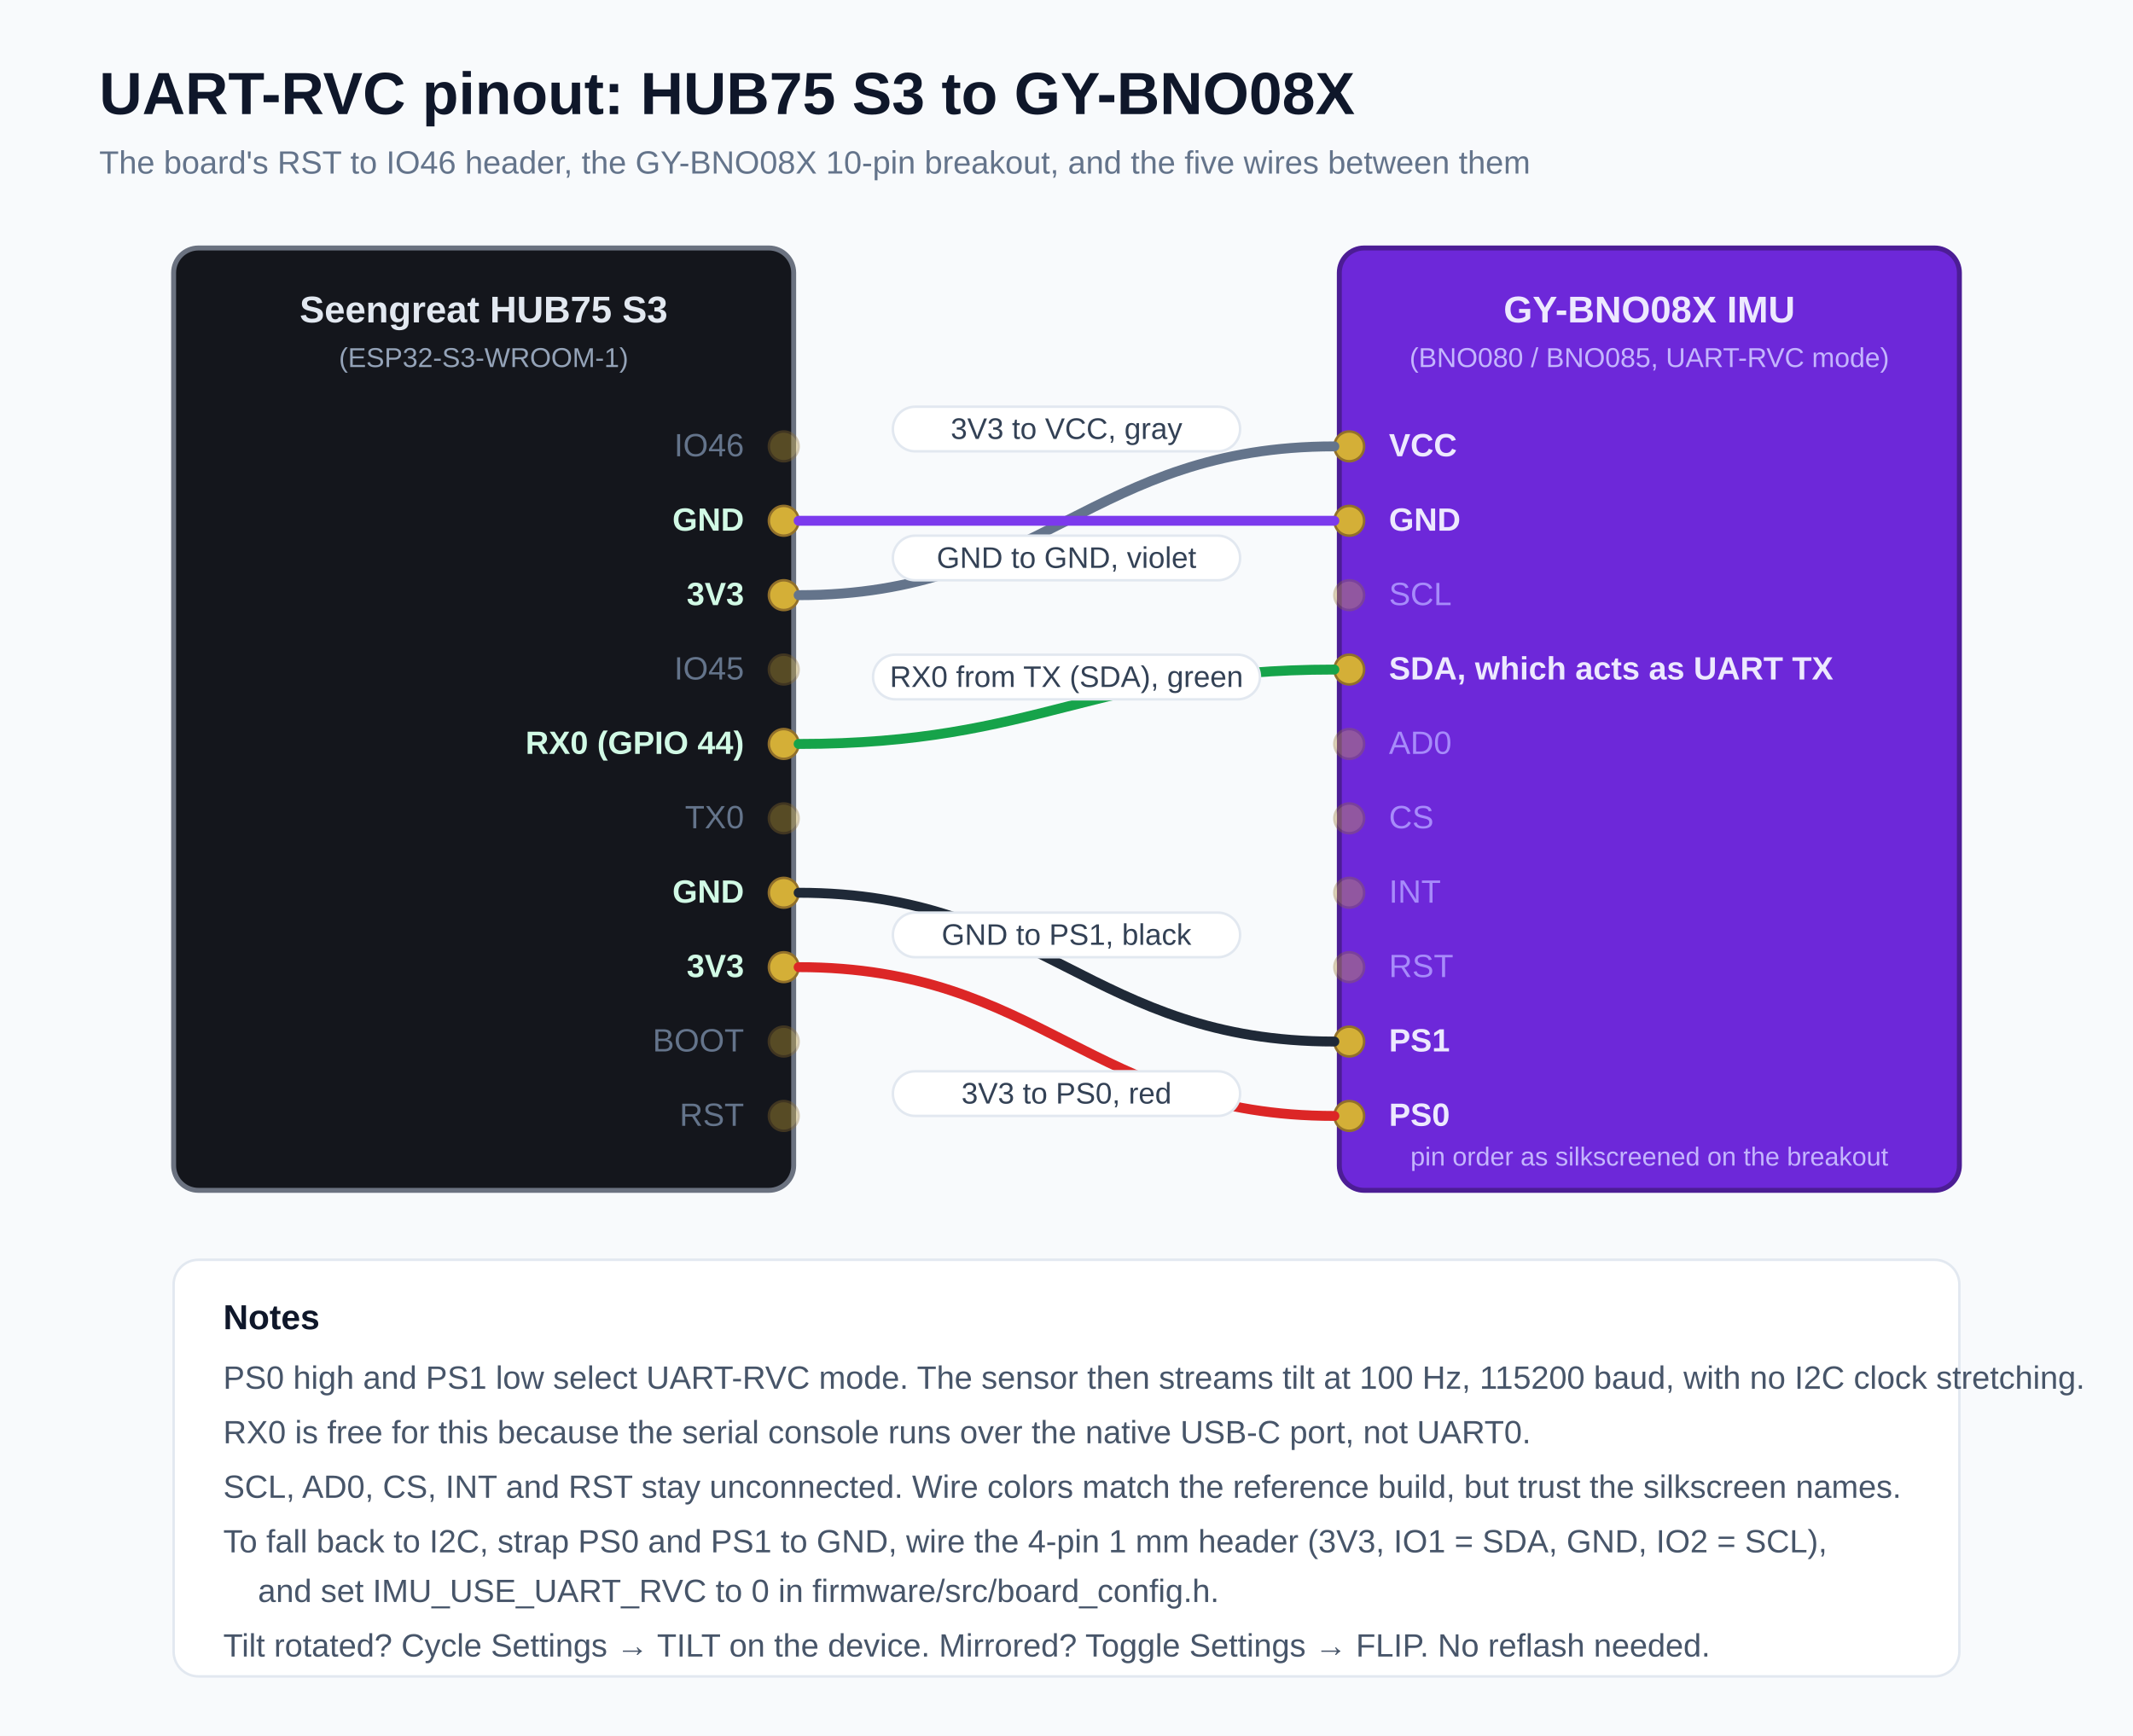
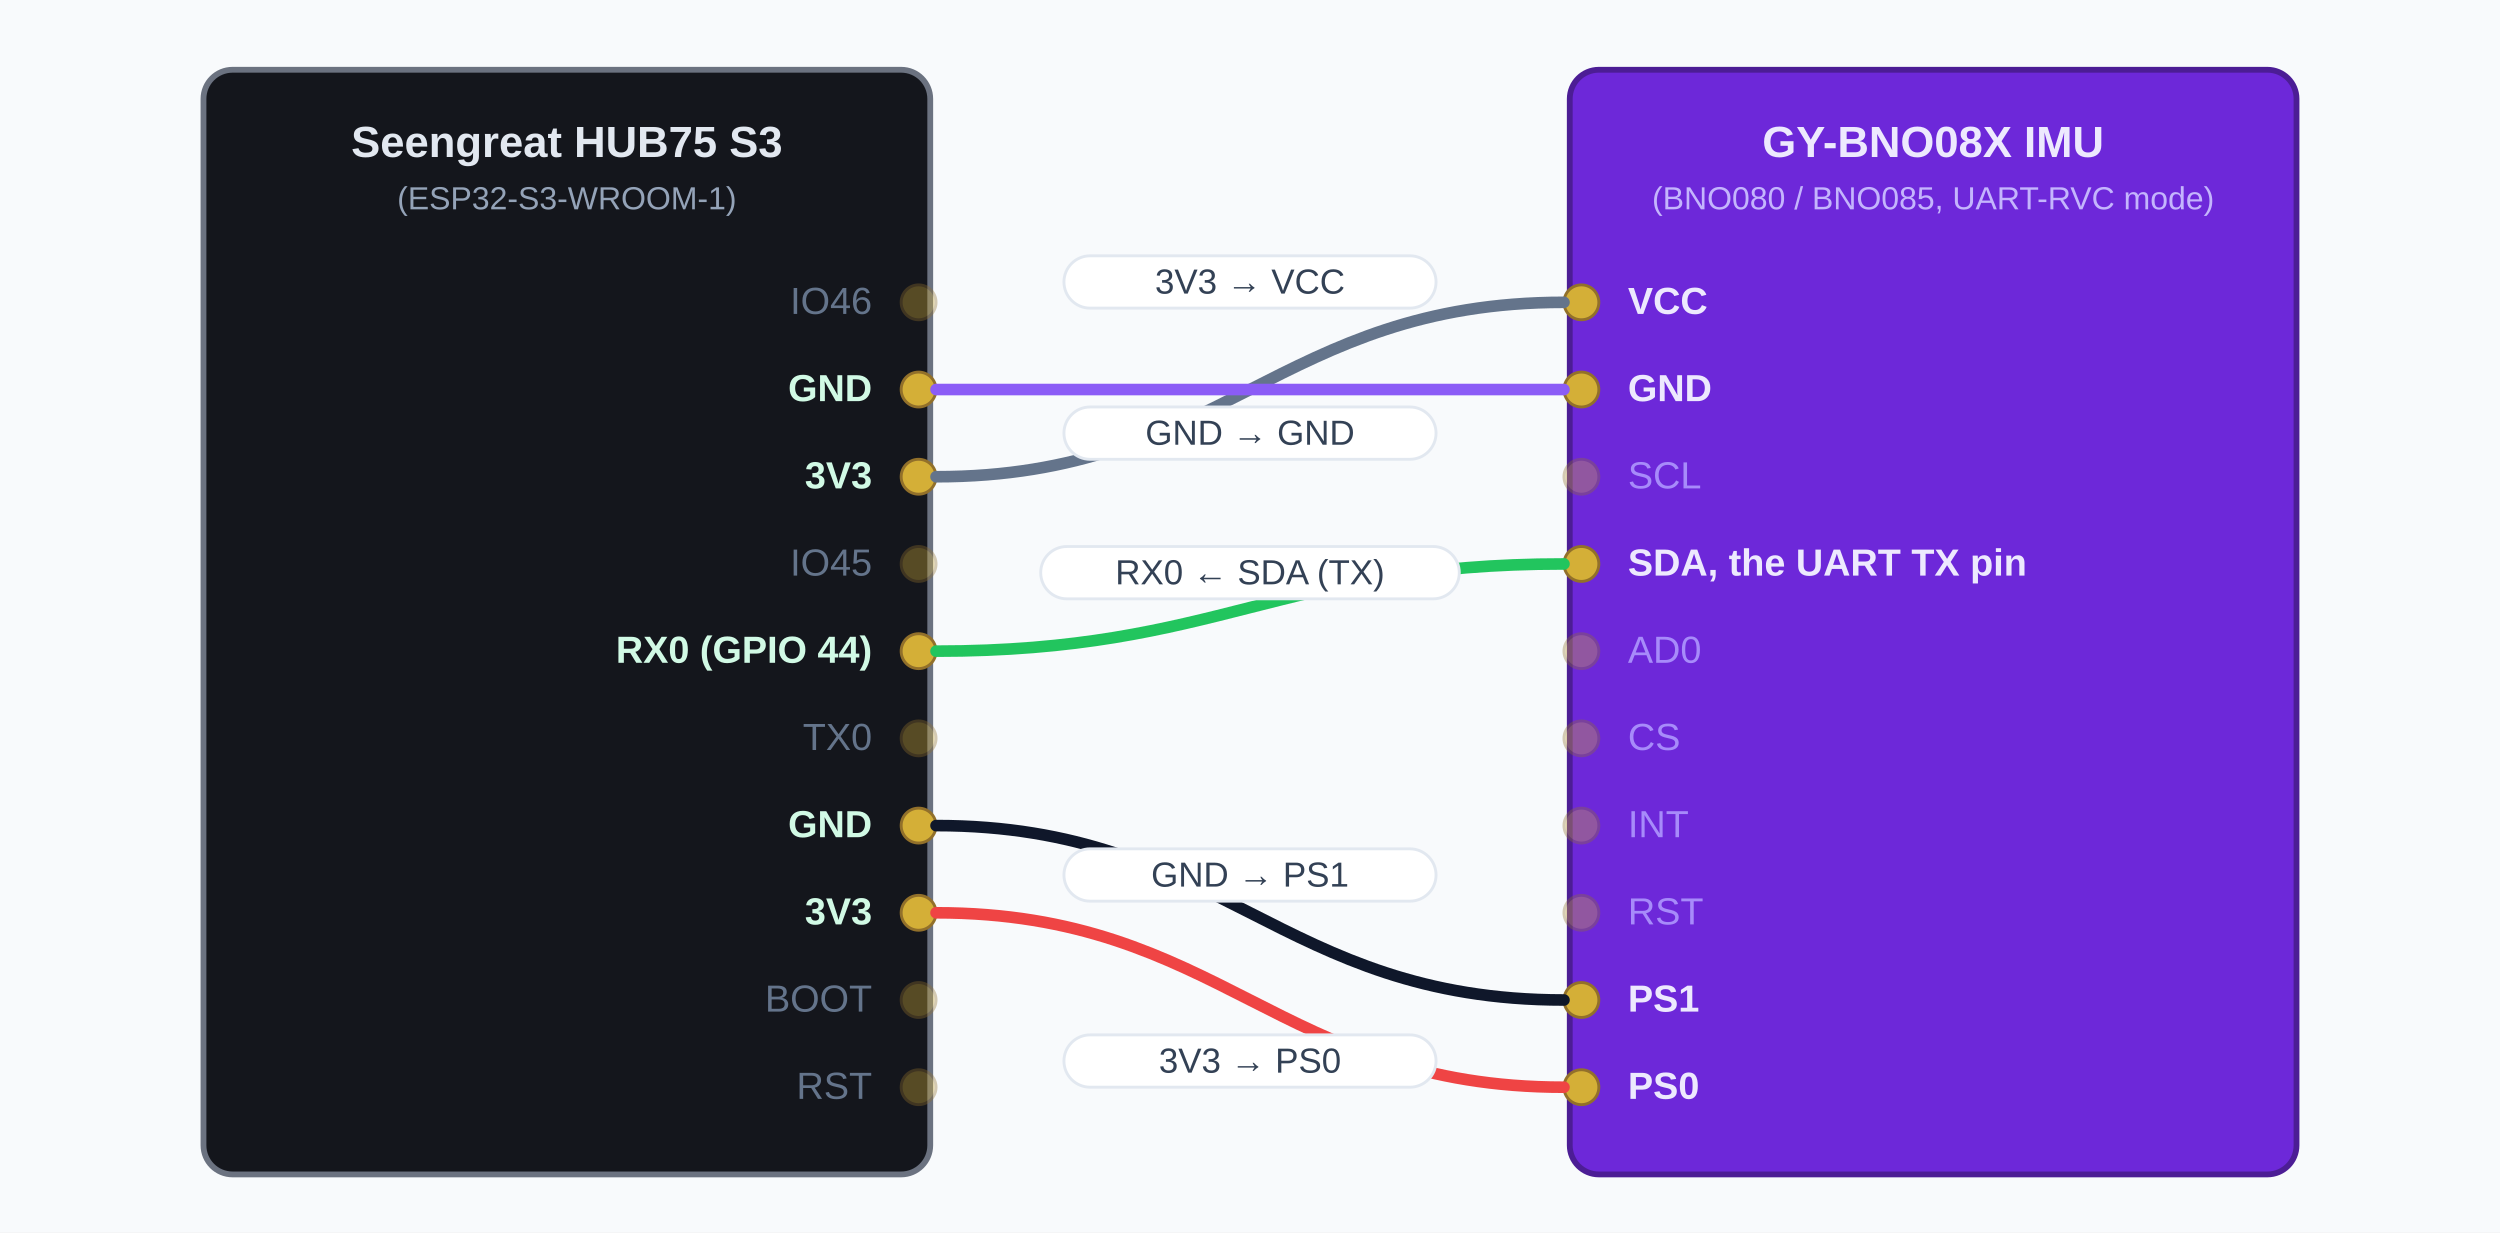
- <svg xmlns="http://www.w3.org/2000/svg" viewBox="0 0 860 700" font-family="Segoe UI, Arial, sans-serif">
-   <rect width="860" height="700" fill="#f8fafc" />
-   <text x="40" y="46" font-size="24" font-weight="700" fill="#0f172a">UART-RVC pinout: HUB75 S3 to GY-BNO08X</text>
-   <text x="40" y="70" font-size="13" fill="#64748b">The board's RST to IO46 header, the GY-BNO08X 10-pin breakout, and the five wires between them</text>
-   <rect x="70" y="100" width="250" height="380" rx="10" fill="#14161c" stroke="#6b7280" stroke-width="2" />
-   <text x="195" y="130" font-size="15" font-weight="700" fill="#e2e8f0" text-anchor="middle">Seengreat HUB75 S3</text>
-   <text x="195" y="148" font-size="11" fill="#94a3b8" text-anchor="middle">(ESP32-S3-WROOM-1)</text>
+ <svg xmlns="http://www.w3.org/2000/svg" viewBox="0 0 860 424" font-family="Segoe UI, Arial, sans-serif">
+   <style>
+     .bg    { fill: #f8fafc; }
+     .pill  { fill: #ffffff; stroke: #e2e8f0; }
+     .plab  { fill: #334155; }
+     .wVcc  { stroke: #64748b; }
+     .wPs1  { stroke: #0f172a; }
+     @media (prefers-color-scheme: dark) {
+       .bg   { fill: #0d1117; }
+       .pill { fill: #161b22; stroke: #30363d; }
+       .plab { fill: #c9d1d9; }
+       .wVcc { stroke: #e6edf3; }
+       .wPs1 { stroke: #6b7684; }
+     }
+   </style>
+   <rect class="bg" width="860" height="424" />
+   <rect x="70" y="24" width="250" height="380" rx="10" fill="#14161c" stroke="#6b7280" stroke-width="2" />
+   <text x="195" y="54" font-size="15" font-weight="700" fill="#e2e8f0" text-anchor="middle">Seengreat HUB75 S3</text>
+   <text x="195" y="72" font-size="11" fill="#94a3b8" text-anchor="middle">(ESP32-S3-WROOM-1)</text>
  <g stroke="#92702a">
-     <circle cx="316" cy="180" r="6" fill="#d4af37" opacity="0.35" />
-     <circle cx="316" cy="210" r="6" fill="#d4af37" />
-     <circle cx="316" cy="240" r="6" fill="#d4af37" />
-     <circle cx="316" cy="270" r="6" fill="#d4af37" opacity="0.35" />
-     <circle cx="316" cy="300" r="6" fill="#d4af37" />
-     <circle cx="316" cy="330" r="6" fill="#d4af37" opacity="0.35" />
-     <circle cx="316" cy="360" r="6" fill="#d4af37" />
-     <circle cx="316" cy="390" r="6" fill="#d4af37" />
-     <circle cx="316" cy="420" r="6" fill="#d4af37" opacity="0.35" />
-     <circle cx="316" cy="450" r="6" fill="#d4af37" opacity="0.35" />
+     <circle cx="316" cy="104" r="6" fill="#d4af37" opacity="0.35" />
+     <circle cx="316" cy="134" r="6" fill="#d4af37" />
+     <circle cx="316" cy="164" r="6" fill="#d4af37" />
+     <circle cx="316" cy="194" r="6" fill="#d4af37" opacity="0.35" />
+     <circle cx="316" cy="224" r="6" fill="#d4af37" />
+     <circle cx="316" cy="254" r="6" fill="#d4af37" opacity="0.35" />
+     <circle cx="316" cy="284" r="6" fill="#d4af37" />
+     <circle cx="316" cy="314" r="6" fill="#d4af37" />
+     <circle cx="316" cy="344" r="6" fill="#d4af37" opacity="0.35" />
+     <circle cx="316" cy="374" r="6" fill="#d4af37" opacity="0.35" />
  </g>
  <g font-size="13" text-anchor="end">
-     <text x="300" y="184" fill="#64748b">IO46</text>
-     <text x="300" y="214" fill="#d1fae5" font-weight="700">GND</text>
-     <text x="300" y="244" fill="#d1fae5" font-weight="700">3V3</text>
-     <text x="300" y="274" fill="#64748b">IO45</text>
-     <text x="300" y="304" fill="#d1fae5" font-weight="700">RX0 (GPIO 44)</text>
-     <text x="300" y="334" fill="#64748b">TX0</text>
-     <text x="300" y="364" fill="#d1fae5" font-weight="700">GND</text>
-     <text x="300" y="394" fill="#d1fae5" font-weight="700">3V3</text>
-     <text x="300" y="424" fill="#64748b">BOOT</text>
-     <text x="300" y="454" fill="#64748b">RST</text>
+     <text x="300" y="108" fill="#64748b">IO46</text>
+     <text x="300" y="138" fill="#d1fae5" font-weight="700">GND</text>
+     <text x="300" y="168" fill="#d1fae5" font-weight="700">3V3</text>
+     <text x="300" y="198" fill="#64748b">IO45</text>
+     <text x="300" y="228" fill="#d1fae5" font-weight="700">RX0 (GPIO 44)</text>
+     <text x="300" y="258" fill="#64748b">TX0</text>
+     <text x="300" y="288" fill="#d1fae5" font-weight="700">GND</text>
+     <text x="300" y="318" fill="#d1fae5" font-weight="700">3V3</text>
+     <text x="300" y="348" fill="#64748b">BOOT</text>
+     <text x="300" y="378" fill="#64748b">RST</text>
  </g>
-   <rect x="540" y="100" width="250" height="380" rx="10" fill="#6d28d9" stroke="#4c1d95" stroke-width="2" />
-   <text x="665" y="130" font-size="15" font-weight="700" fill="#ede9fe" text-anchor="middle">GY-BNO08X IMU</text>
-   <text x="665" y="148" font-size="11" fill="#c4b5fd" text-anchor="middle">(BNO080 / BNO085, UART-RVC mode)</text>
+   <rect x="540" y="24" width="250" height="380" rx="10" fill="#6d28d9" stroke="#4c1d95" stroke-width="2" />
+   <text x="665" y="54" font-size="15" font-weight="700" fill="#ede9fe" text-anchor="middle">GY-BNO08X IMU</text>
+   <text x="665" y="72" font-size="11" fill="#c4b5fd" text-anchor="middle">(BNO080 / BNO085, UART-RVC mode)</text>
  <g stroke="#92702a">
-     <circle cx="544" cy="180" r="6" fill="#d4af37" />
-     <circle cx="544" cy="210" r="6" fill="#d4af37" />
-     <circle cx="544" cy="240" r="6" fill="#d4af37" opacity="0.35" />
-     <circle cx="544" cy="270" r="6" fill="#d4af37" />
-     <circle cx="544" cy="300" r="6" fill="#d4af37" opacity="0.35" />
-     <circle cx="544" cy="330" r="6" fill="#d4af37" opacity="0.35" />
-     <circle cx="544" cy="360" r="6" fill="#d4af37" opacity="0.35" />
-     <circle cx="544" cy="390" r="6" fill="#d4af37" opacity="0.35" />
-     <circle cx="544" cy="420" r="6" fill="#d4af37" />
-     <circle cx="544" cy="450" r="6" fill="#d4af37" />
+     <circle cx="544" cy="104" r="6" fill="#d4af37" />
+     <circle cx="544" cy="134" r="6" fill="#d4af37" />
+     <circle cx="544" cy="164" r="6" fill="#d4af37" opacity="0.35" />
+     <circle cx="544" cy="194" r="6" fill="#d4af37" />
+     <circle cx="544" cy="224" r="6" fill="#d4af37" opacity="0.35" />
+     <circle cx="544" cy="254" r="6" fill="#d4af37" opacity="0.35" />
+     <circle cx="544" cy="284" r="6" fill="#d4af37" opacity="0.35" />
+     <circle cx="544" cy="314" r="6" fill="#d4af37" opacity="0.35" />
+     <circle cx="544" cy="344" r="6" fill="#d4af37" />
+     <circle cx="544" cy="374" r="6" fill="#d4af37" />
  </g>
  <g font-size="13" text-anchor="start">
-     <text x="560" y="184" fill="#ede9fe" font-weight="700">VCC</text>
-     <text x="560" y="214" fill="#ede9fe" font-weight="700">GND</text>
-     <text x="560" y="244" fill="#a78bfa">SCL</text>
-     <text x="560" y="274" fill="#ede9fe" font-weight="700">SDA, which acts as UART TX</text>
-     <text x="560" y="304" fill="#a78bfa">AD0</text>
-     <text x="560" y="334" fill="#a78bfa">CS</text>
-     <text x="560" y="364" fill="#a78bfa">INT</text>
-     <text x="560" y="394" fill="#a78bfa">RST</text>
-     <text x="560" y="424" fill="#ede9fe" font-weight="700">PS1</text>
-     <text x="560" y="454" fill="#ede9fe" font-weight="700">PS0</text>
+     <text x="560" y="108" fill="#ede9fe" font-weight="700">VCC</text>
+     <text x="560" y="138" fill="#ede9fe" font-weight="700">GND</text>
+     <text x="560" y="168" fill="#a78bfa">SCL</text>
+     <text x="560" y="198" fill="#ede9fe" font-weight="700">SDA, the UART TX pin</text>
+     <text x="560" y="228" fill="#a78bfa">AD0</text>
+     <text x="560" y="258" fill="#a78bfa">CS</text>
+     <text x="560" y="288" fill="#a78bfa">INT</text>
+     <text x="560" y="318" fill="#a78bfa">RST</text>
+     <text x="560" y="348" fill="#ede9fe" font-weight="700">PS1</text>
+     <text x="560" y="378" fill="#ede9fe" font-weight="700">PS0</text>
  </g>
-   <text x="665" y="470" font-size="10.5" fill="#c4b5fd" text-anchor="middle">pin order as silkscreened on the breakout</text>
  <g fill="none" stroke-width="4" stroke-linecap="round">
-     <path d="M322,240 C420,240 440,180 538,180" stroke="#64748b" />
-     <path d="M322,210 L538,210" stroke="#7c3aed" />
-     <path d="M322,300 C420,300 440,270 538,270" stroke="#16a34a" />
-     <path d="M322,360 C420,360 440,420 538,420" stroke="#1f2937" />
-     <path d="M322,390 C420,390 440,450 538,450" stroke="#dc2626" />
+     <path class="wVcc" d="M322,164 C420,164 440,104 538,104" />
+     <path d="M322,134 L538,134" stroke="#8b5cf6" />
+     <path d="M322,224 C420,224 440,194 538,194" stroke="#22c55e" />
+     <path class="wPs1" d="M322,284 C420,284 440,344 538,344" />
+     <path d="M322,314 C420,314 440,374 538,374" stroke="#ef4444" />
  </g>
-   <g font-size="12" fill="#334155" text-anchor="middle">
+   <g class="plab" font-size="12" text-anchor="middle">
    <g>
-       <rect x="360" y="164" width="140" height="18" rx="9" fill="#fff" stroke="#e2e8f0" />
-       <text x="430" y="177">3V3 to VCC, gray</text>
+       <rect class="pill" x="366" y="88" width="128" height="18" rx="9" />
+       <text x="430" y="101">3V3 → VCC</text>
    </g>
    <g>
-       <rect x="360" y="216" width="140" height="18" rx="9" fill="#fff" stroke="#e2e8f0" />
-       <text x="430" y="229">GND to GND, violet</text>
+       <rect class="pill" x="366" y="140" width="128" height="18" rx="9" />
+       <text x="430" y="153">GND → GND</text>
    </g>
    <g>
-       <rect x="352" y="264" width="156" height="18" rx="9" fill="#fff" stroke="#e2e8f0" />
-       <text x="430" y="277">RX0 from TX (SDA), green</text>
+       <rect class="pill" x="358" y="188" width="144" height="18" rx="9" />
+       <text x="430" y="201">RX0 ← SDA (TX)</text>
    </g>
    <g>
-       <rect x="360" y="368" width="140" height="18" rx="9" fill="#fff" stroke="#e2e8f0" />
-       <text x="430" y="381">GND to PS1, black</text>
+       <rect class="pill" x="366" y="292" width="128" height="18" rx="9" />
+       <text x="430" y="305">GND → PS1</text>
    </g>
    <g>
-       <rect x="360" y="432" width="140" height="18" rx="9" fill="#fff" stroke="#e2e8f0" />
-       <text x="430" y="445">3V3 to PS0, red</text>
+       <rect class="pill" x="366" y="356" width="128" height="18" rx="9" />
+       <text x="430" y="369">3V3 → PS0</text>
    </g>
  </g>
-   <rect x="70" y="508" width="720" height="168" rx="10" fill="#ffffff" stroke="#e2e8f0" />
-   <g font-size="13" fill="#475569">
-     <text x="90" y="536" font-weight="700" fill="#0f172a" font-size="14">Notes</text>
-     <text x="90" y="560">PS0 high and PS1 low select UART-RVC mode. The sensor then streams tilt at 100 Hz, 115200 baud, with no I2C clock stretching.</text>
-     <text x="90" y="582">RX0 is free for this because the serial console runs over the native USB-C port, not UART0.</text>
-     <text x="90" y="604">SCL, AD0, CS, INT and RST stay unconnected. Wire colors match the reference build, but trust the silkscreen names.</text>
-     <text x="90" y="626">To fall back to I2C, strap PS0 and PS1 to GND, wire the 4-pin 1 mm header (3V3, IO1 = SDA, GND, IO2 = SCL),</text>
-     <text x="104" y="646">and set IMU_USE_UART_RVC to 0 in firmware/src/board_config.h.</text>
-     <text x="90" y="668">Tilt rotated? Cycle Settings → TILT on the device. Mirrored? Toggle Settings → FLIP. No reflash needed.</text>
-   </g>
</svg>
